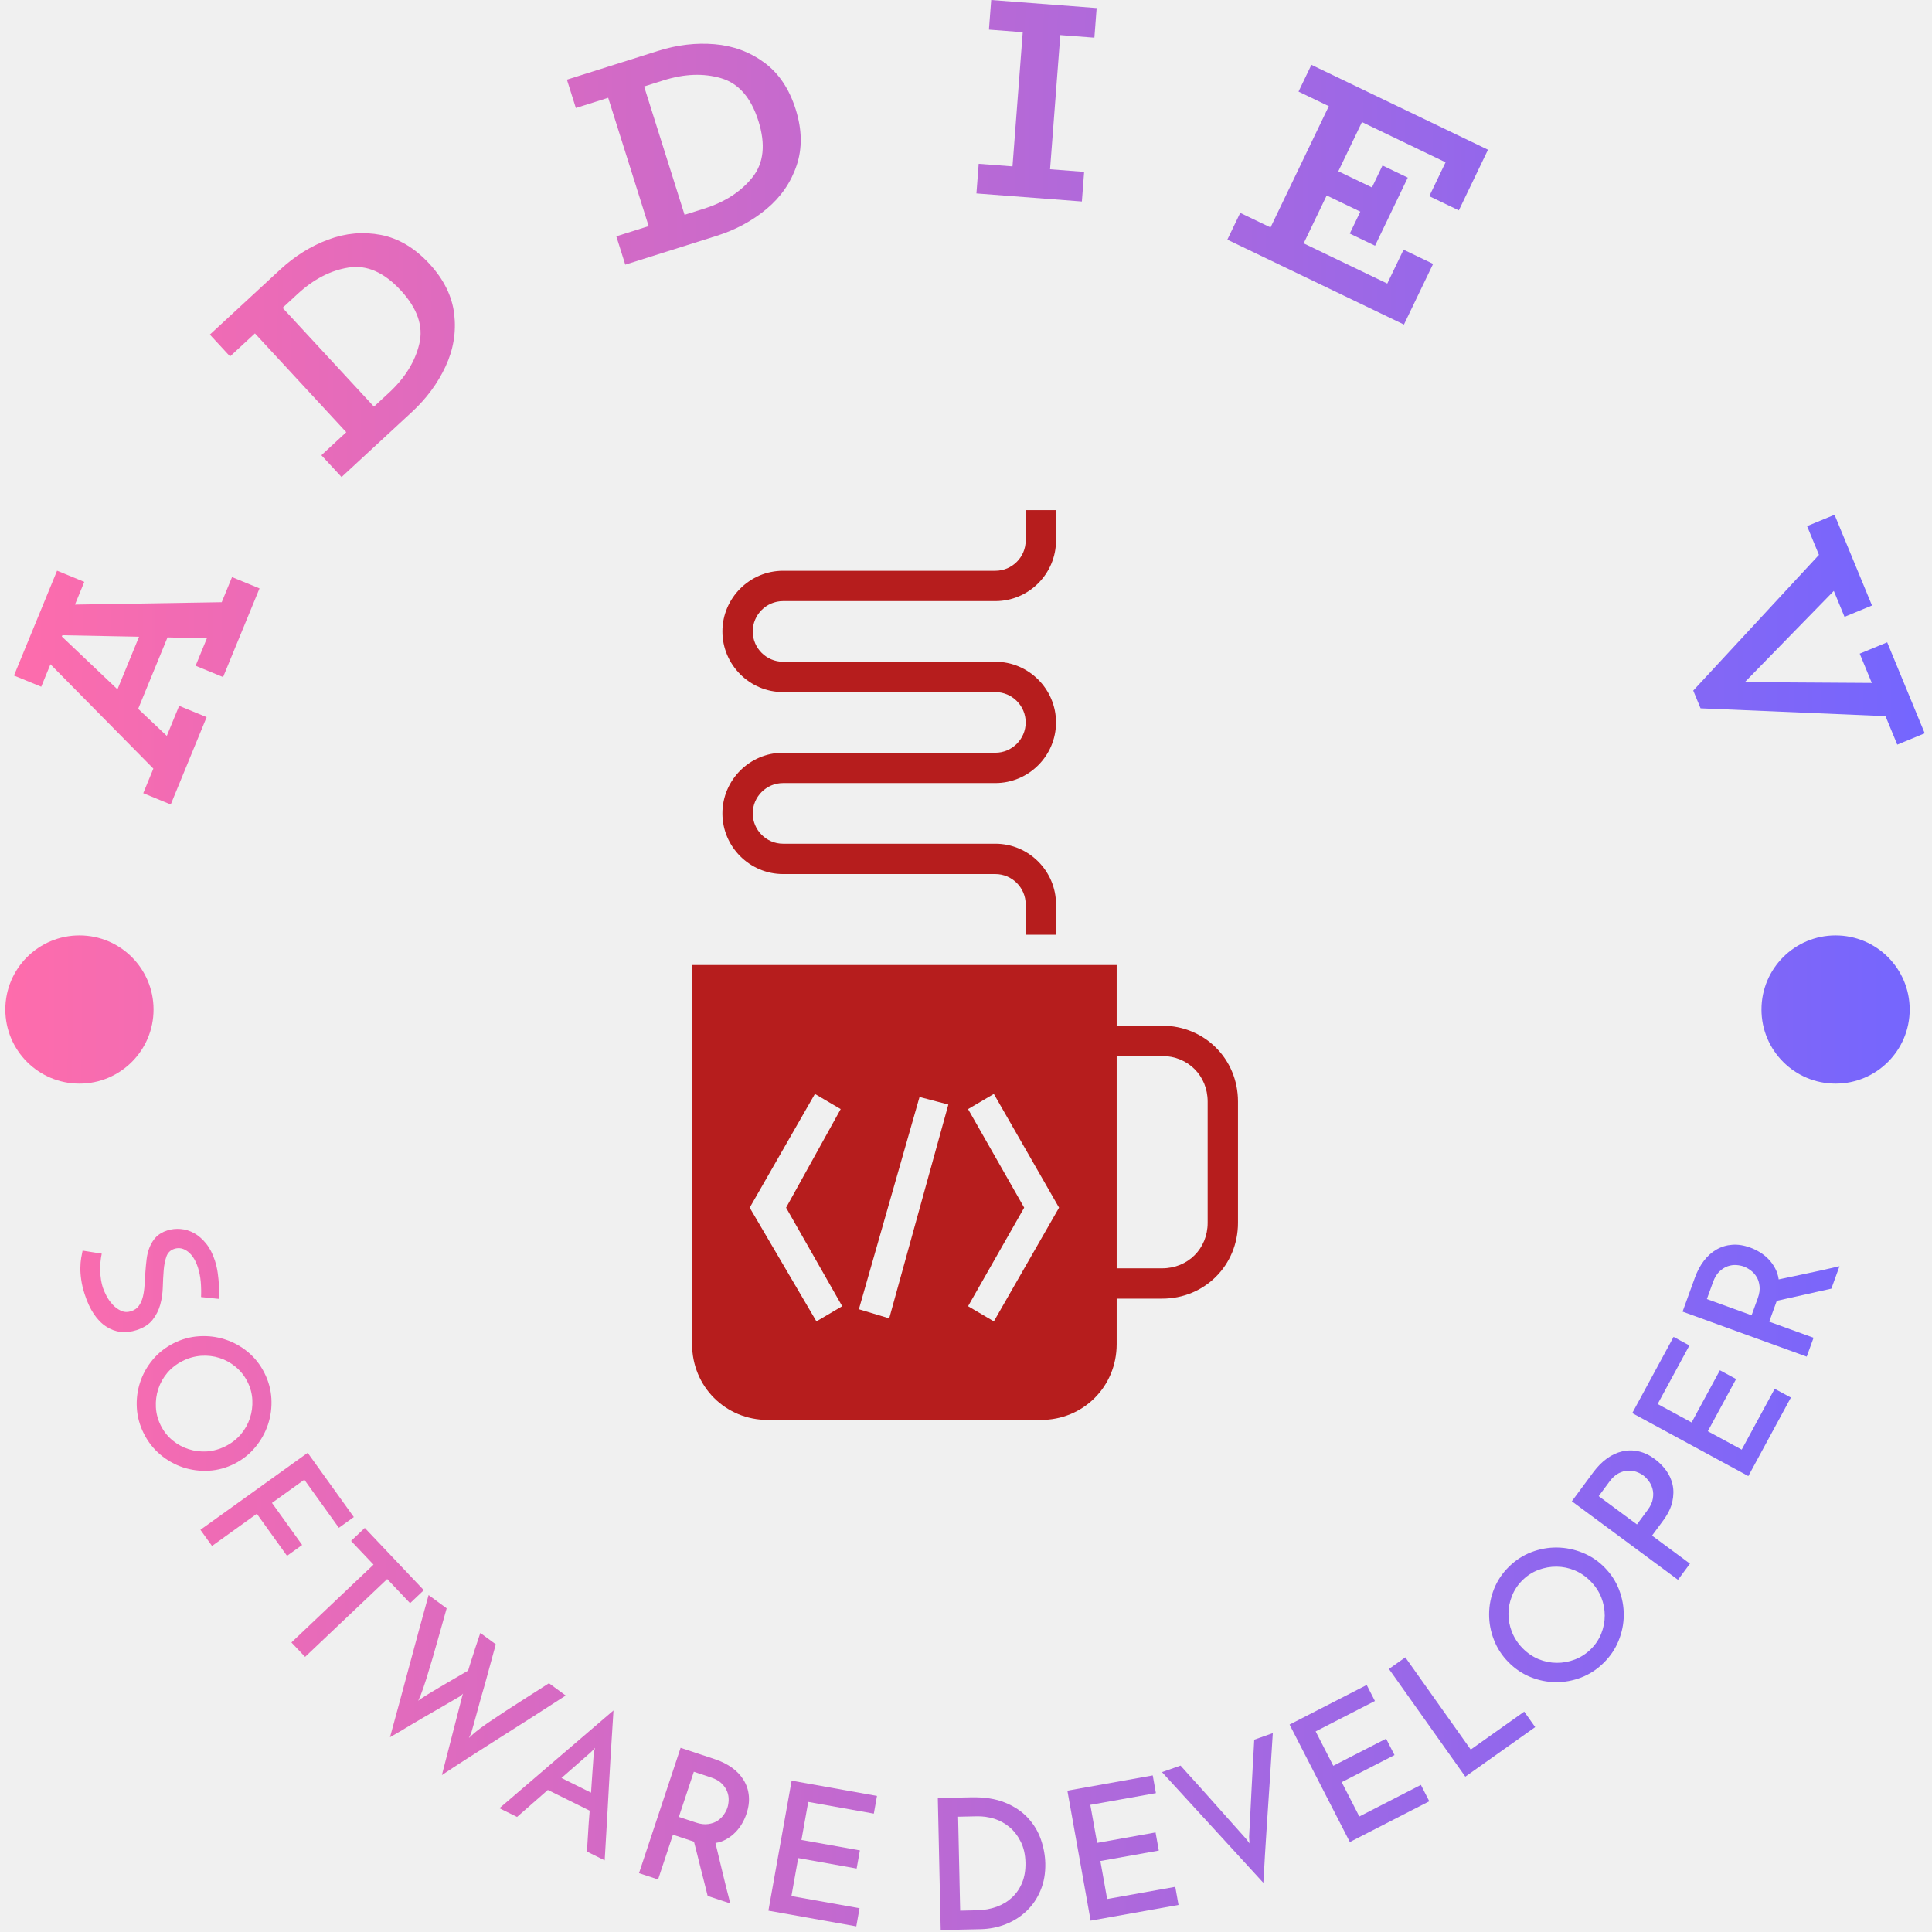
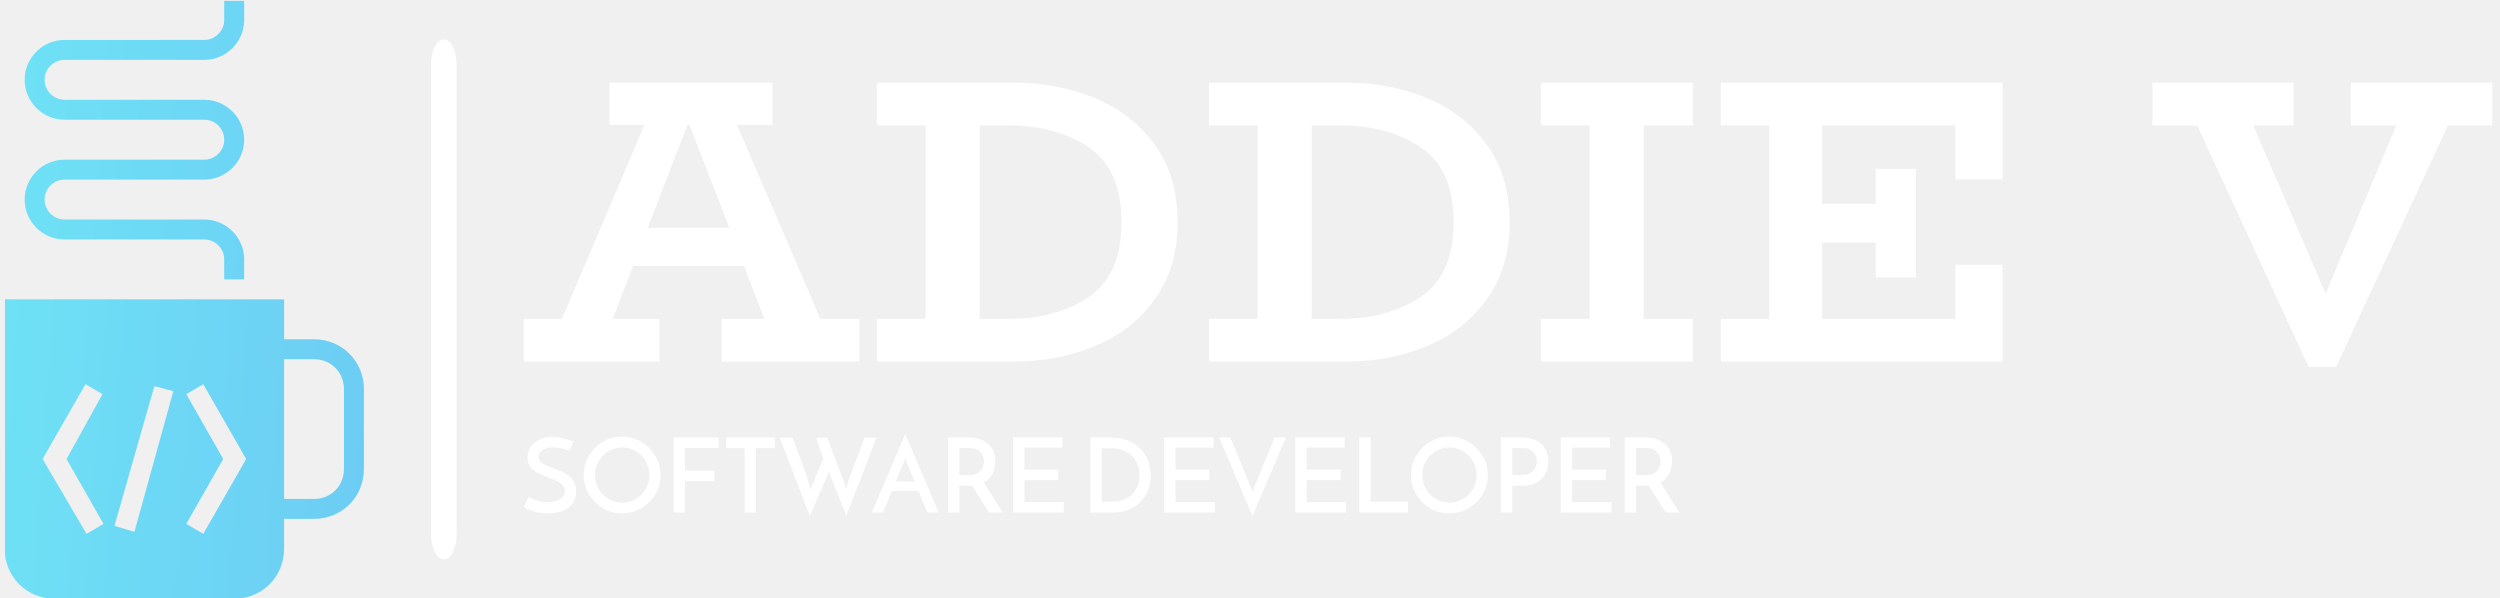
- <svg xmlns="http://www.w3.org/2000/svg" version="1.1" width="1000" height="1000" viewBox="0 0 1000 1000">
-   <g transform="matrix(1,0,0,1,-0.4999978,-0.4999978)">
-     <svg viewBox="0 0 280 280" data-background-color="#ffffff" preserveAspectRatio="xMidYMid meet" height="1000" width="1000">
-       <g id="tight-bounds" transform="matrix(1,0,0,1,0.1399994,0.1399994)">
-         <svg viewBox="0 0 279.72 279.72" height="279.72" width="279.72">
+ <svg xmlns="http://www.w3.org/2000/svg" version="1.1" width="1000" height="239" viewBox="0 0 1000 239">
+   <g transform="matrix(1,0,0,1,-0.6060606,0.2433926)">
+     <svg viewBox="0 0 396 95" data-background-color="#ffffff" preserveAspectRatio="xMidYMid meet" height="239" width="1000">
+       <g id="tight-bounds" transform="matrix(1,0,0,1,0.24,-0.09674603)">
+         <svg viewBox="0 0 395.52 95.193" height="95.193" width="395.52">
          <g>
-             <svg viewBox="0 0 279.72 279.72" height="279.72" width="279.72">
+             <svg viewBox="0 0 499.788 120.289" height="95.193" width="395.52">
              <g>
-                 <svg viewBox="0 0 279.72 279.72" height="279.72" width="279.72">
+                 <rect width="5.147" height="104.447" x="85.647" y="7.921" fill="#ffffff" opacity="1" stroke-width="0" stroke="transparent" fill-opacity="1" class="rect-r$-0" data-fill-palette-color="primary" rx="1%" id="r$-0" data-palette-color="#ffffff" />
+               </g>
+               <g transform="matrix(1,0,0,1,104.268,16.62455)">
+                 <svg viewBox="0 0 395.52 87.04" height="87.04" width="395.52">
                  <g id="textblocktransform">
-                     <svg viewBox="0 0 279.72 279.72" height="279.72" width="279.72" id="textblock">
+                     <svg viewBox="0 0 395.52 87.04" height="87.04" width="395.52" id="textblock">
                      <g>
-                         <svg viewBox="0 0 279.72 279.72" height="279.72" width="279.72">
-                           <g transform="matrix(1,0,0,1,100.3016,73.92936)">
-                             <svg viewBox="0 0 79.117 131.861" height="131.861" width="79.117">
-                               <g>
-                                 <svg version="1.1" x="0" y="0" viewBox="14 2 36 60" style="enable-background:new 0 0 64 64;" xml:space="preserve" height="131.861" width="79.117" class="icon-o-0" data-fill-palette-color="accent" id="o-0">
-                                   <path d="M45 36h-3v-4H14v25c0 2.8 2.2 5 5 5h18c2.8 0 5-2.2 5-5v-3h3c2.8 0 5-2.2 5-5v-8C50 38.2 47.8 36 45 36zM23.9 54.5l-1.7 1L17.8 48l4.3-7.5 1.7 1L20.2 48 23.9 54.5zM27 55.3L25 54.7l4-14 1.9 0.5L27 55.3zM33.9 55.5l-1.7-1 3.7-6.5-3.7-6.5 1.7-1 4.3 7.5L33.9 55.5zM48 49c0 1.7-1.3 3-3 3h-3V38h3c1.7 0 3 1.3 3 3V49z" fill="#b61d1d" data-fill-palette-color="accent" />
-                                   <g fill="#b61d1d" data-fill-palette-color="accent">
-                                     <path d="M38 30h-2v-2c0-1.1-0.9-2-2-2H20c-2.2 0-4-1.8-4-4s1.8-4 4-4h14c1.1 0 2-0.9 2-2s-0.9-2-2-2H20c-2.2 0-4-1.8-4-4s1.8-4 4-4h14c1.1 0 2-0.9 2-2V2h2v2c0 2.2-1.8 4-4 4H20c-1.1 0-2 0.9-2 2s0.9 2 2 2h14c2.2 0 4 1.8 4 4s-1.8 4-4 4H20c-1.1 0-2 0.9-2 2s0.9 2 2 2h14c2.2 0 4 1.8 4 4V30z" fill="#b61d1d" data-fill-palette-color="accent" />
-                                   </g>
-                                 </svg>
-                               </g>
+                         <svg viewBox="0 0 395.52 57.074" height="57.074" width="395.52">
+                           <g transform="matrix(1,0,0,1,0,0)">
+                             <svg width="395.52" viewBox="0.4 -34.3 242.19 34.95" height="57.074" data-palette-color="#ffffff">
+                               <path d="M36.9-5.25L41.7-5.25 41.7 0 24.75 0 24.75-5.25 30-5.25 27.5-11.75 13.85-11.75 11.35-5.25 17.1-5.25 17.1 0 0.4 0 0.4-5.25 5.1-5.25 15.25-29.1 10.95-29.1 10.95-34.3 31-34.3 31-29.1 26.65-29.1 36.9-5.25ZM15.65-16.45L25.7-16.45 20.8-29.1 20.55-29.1 15.65-16.45ZM60.8-34.3Q66.05-34.3 70.62-32.43 75.2-30.55 78.02-26.7 80.85-22.85 80.85-17.15L80.85-17.15Q80.85-11.5 78.02-7.63 75.2-3.75 70.62-1.88 66.05 0 60.8 0L60.8 0 43.85 0 43.85-5.25 49.85-5.25 49.85-29.05 43.85-29.05 43.85-34.3 60.8-34.3ZM60.1-5.25Q65.9-5.25 69.92-7.95 73.95-10.65 73.95-17.15L73.95-17.15Q73.95-23.65 69.92-26.35 65.9-29.05 60.1-29.05L60.1-29.05 56.5-29.05 56.5-5.25 60.1-5.25ZM101.65-34.3Q106.9-34.3 111.47-32.43 116.05-30.55 118.87-26.7 121.7-22.85 121.7-17.15L121.7-17.15Q121.7-11.5 118.87-7.63 116.05-3.75 111.47-1.88 106.9 0 101.65 0L101.65 0 84.7 0 84.7-5.25 90.7-5.25 90.7-29.05 84.7-29.05 84.7-34.3 101.65-34.3ZM100.95-5.25Q106.75-5.25 110.77-7.95 114.8-10.65 114.8-17.15L114.8-17.15Q114.8-23.65 110.77-26.35 106.75-29.05 100.95-29.05L100.95-29.05 97.35-29.05 97.35-5.25 100.95-5.25ZM144.24-29.05L138.19-29.05 138.19-5.25 144.24-5.25 144.24 0 125.54 0 125.54-5.25 131.54-5.25 131.54-29.05 125.54-29.05 125.54-34.3 144.24-34.3 144.24-29.05ZM182.34-22.4L176.54-22.4 176.54-29.05 160.14-29.05 160.14-19.4 166.74-19.4 166.74-23.7 171.69-23.7 171.69-10.35 166.74-10.35 166.74-14.65 160.14-14.65 160.14-5.25 176.54-5.25 176.54-11.9 182.34-11.9 182.34 0 147.69 0 147.69-5.25 153.64-5.25 153.64-29.05 147.69-29.05 147.69-34.3 182.34-34.3 182.34-22.4ZM242.59-34.3L242.59-29.05 237.14-29.05 223.39 0.65 219.99 0.65 206.29-29.05 200.79-29.05 200.79-34.3 218.14-34.3 218.14-29.05 213.19-29.05 222.09-8.35 230.79-29.05 225.19-29.05 225.19-34.3 242.59-34.3Z" opacity="1" transform="matrix(1,0,0,1,0,0)" fill="#ffffff" class="wordmark-text-0" data-fill-palette-color="primary" id="text-0" />
                            </svg>
                          </g>
-                           <g />
+                         </svg>
+                       </g>
+                       <g transform="matrix(1,0,0,1,0,70.54832)">
+                         <svg viewBox="0 0 232.21 16.491" height="16.491" width="232.21">
+                           <g transform="matrix(1,0,0,1,0,0)">
+                             <svg width="232.21" viewBox="1.2 -37.95 557.56 39.6" height="16.491" data-palette-color="#ffffff">
+                               <path d="M25.2-34.25L25.2-34.25 23.25-29.8Q21.2-30.55 19.18-31 17.15-31.45 15.3-31.45L15.3-31.45Q12.15-31.45 10.28-30.15 8.4-28.85 8.4-26.85L8.4-26.85Q8.4-25.15 9.75-24.13 11.1-23.1 13.1-22.28 15.1-21.45 17.45-20.63 19.8-19.8 21.8-18.5 23.8-17.2 25.15-15.23 26.5-13.25 26.5-10.15L26.5-10.15Q26.5-7.75 25.63-5.83 24.75-3.9 23.03-2.5 21.3-1.1 18.73-0.35 16.15 0.4 12.7 0.4L12.7 0.4Q10.5 0.4 8.72 0.1 6.95-0.2 5.53-0.68 4.1-1.15 3.03-1.7 1.95-2.25 1.2-2.7L1.2-2.7 3.6-7.45Q5.6-6.3 8.05-5.6 10.5-4.9 12.5-4.9L12.5-4.9Q13.5-4.9 14.98-5.15 16.45-5.4 17.8-6.03 19.15-6.65 20.13-7.7 21.1-8.75 21.1-10.35L21.1-10.35Q21.1-11.8 20.33-12.83 19.55-13.85 18.28-14.63 17-15.4 15.38-16.03 13.75-16.65 12.05-17.32 10.35-18 8.72-18.75 7.1-19.5 5.83-20.58 4.55-21.65 3.78-23.08 3-24.5 3-26.5L3-26.5Q3-28.35 3.75-30.15 4.5-31.95 6-33.35 7.5-34.75 9.73-35.6 11.95-36.45 14.9-36.45L14.9-36.45Q16.7-36.45 18.43-36.15 20.15-35.85 21.55-35.48 22.95-35.1 23.93-34.75 24.9-34.4 25.2-34.25ZM30.15-18.1L30.15-18.1Q30.15-21.85 31.6-25.23 33.05-28.6 35.57-31.15 38.1-33.7 41.45-35.18 44.8-36.65 48.65-36.65L48.65-36.65Q52.45-36.65 55.82-35.18 59.2-33.7 61.72-31.15 64.25-28.6 65.72-25.23 67.2-21.85 67.2-18.1L67.2-18.1Q67.2-14.25 65.72-10.9 64.25-7.55 61.72-5.03 59.2-2.5 55.82-1.05 52.45 0.4 48.65 0.4L48.65 0.4Q44.8 0.4 41.45-1.05 38.1-2.5 35.57-5.03 33.05-7.55 31.6-10.9 30.15-14.25 30.15-18.1ZM35.6-18.05L35.6-18.05Q35.6-15.3 36.62-12.88 37.65-10.45 39.45-8.65 41.25-6.85 43.65-5.8 46.05-4.75 48.75-4.75L48.75-4.75Q51.45-4.75 53.82-5.8 56.2-6.85 57.97-8.65 59.75-10.45 60.77-12.88 61.8-15.3 61.8-18.1L61.8-18.1Q61.8-20.85 60.77-23.28 59.75-25.7 57.95-27.5 56.15-29.3 53.77-30.35 51.4-31.4 48.7-31.4L48.7-31.4Q46-31.4 43.6-30.35 41.2-29.3 39.42-27.5 37.65-25.7 36.62-23.25 35.6-20.8 35.6-18.05ZM79 0L73.55 0 73.55-36.25 95.25-36.25 95.25-31.2 79-31.2 79-20.25 93.19-20.25 93.19-15.15 79-15.15 79 0ZM98.84-36.25L122.39-36.25 122.39-31.05 113.24-31.05 113.24 0 107.79 0 107.79-31.05 98.84-31.05 98.84-36.25ZM165.69-36.1L171.39-36.1Q169.59-31.35 167.56-26.13 165.54-20.9 163.56-15.85 161.59-10.8 159.84-6.25 158.09-1.7 156.89 1.6L156.89 1.6 148.79-18.65Q148.64-19.05 148.54-19.25 148.44-19.45 148.34-19.85L148.34-19.85Q148.34-19.65 148.29-19.48 148.24-19.3 148.19-19.1L148.19-19.1Q148.14-18.9 148.09-18.7L148.09-18.7Q146.39-14.8 144.74-11.05L144.74-11.05Q144.04-9.45 143.29-7.75 142.54-6.05 141.84-4.38 141.14-2.7 140.47-1.15 139.79 0.4 139.24 1.65L139.24 1.65Q135.64-7.8 131.99-17.2 128.34-26.6 124.74-36.1L124.74-36.1 130.89-36.1Q132.09-32.8 133.37-29.45 134.64-26.1 135.76-23 136.89-19.9 137.79-17.25 138.69-14.6 139.19-12.75L139.19-12.75 139.59-11Q139.64-11.25 139.84-11.83 140.04-12.4 140.14-12.65L140.14-12.65Q140.19-12.85 140.49-13.55 140.79-14.25 141.19-15.23 141.59-16.2 142.09-17.35 142.59-18.5 143.09-19.7L143.09-19.7Q144.29-22.45 145.74-25.8L145.74-25.8Q144.89-28.15 144.24-30.2L144.24-30.2Q143.64-31.95 143.12-33.65 142.59-35.35 142.34-36.1L142.34-36.1 147.59-36.1Q149.74-30.45 151.59-25.65L151.59-25.65Q152.34-23.6 153.12-21.55 153.89-19.5 154.56-17.75 155.24-16 155.74-14.68 156.24-13.35 156.44-12.75L156.44-12.75Q156.59-12.3 156.66-11.88 156.74-11.45 156.84-11L156.84-11Q156.94-11.45 157.01-11.9 157.09-12.35 157.19-12.75L157.19-12.75Q157.64-14.7 158.59-17.4 159.54-20.1 160.72-23.2 161.89-26.3 163.19-29.63 164.49-32.95 165.69-36.1L165.69-36.1ZM201.39 0L195.99 0Q195.74-0.55 195.29-1.6 194.84-2.65 194.26-4.03 193.69-5.4 193.01-7.03 192.34-8.65 191.64-10.4L191.64-10.4 178.84-10.4 174.54 0 169.14 0 185.29-37.95Q185.59-37.25 186.36-35.4 187.14-33.55 188.21-30.98 189.29-28.4 190.61-25.28 191.94-22.15 193.31-18.95 194.69-15.75 196.01-12.65 197.34-9.55 198.44-6.95 199.54-4.35 200.31-2.53 201.09-0.7 201.39 0L201.39 0ZM184.74-24.7L180.74-15 189.79-15Q189.09-16.65 188.46-18.18 187.84-19.7 187.31-20.98 186.79-22.25 186.39-23.2 185.99-24.15 185.79-24.7L185.79-24.7Q185.74-24.8 185.56-25.4 185.39-26 185.29-26.5L185.29-26.5Q185.19-26 184.99-25.4 184.79-24.8 184.74-24.7L184.74-24.7ZM211.39 0L205.89 0 205.89-36.25 215.79-36.25Q218.64-36.25 221.01-35.5 223.39-34.75 225.11-33.27 226.84-31.8 227.79-29.68 228.74-27.55 228.74-24.8L228.74-24.8Q228.74-23.3 228.44-21.83 228.14-20.35 227.46-18.98 226.79-17.6 225.74-16.43 224.69-15.25 223.19-14.45L223.19-14.45Q225.19-11.3 227.54-7.48 229.89-3.65 232.29 0L232.29 0 225.74 0Q224.74-1.55 223.66-3.25 222.59-4.95 221.51-6.63 220.44-8.3 219.41-9.93 218.39-11.55 217.49-12.95L217.49-12.95 216.49-12.95 211.39-12.95 211.39 0ZM211.39-31.15L211.39-18.1 216.34-18.1Q218.34-18.1 219.69-18.78 221.04-19.45 221.81-20.45 222.59-21.45 222.91-22.6 223.24-23.75 223.24-24.7L223.24-24.7Q223.24-25.65 222.91-26.78 222.59-27.9 221.79-28.88 220.99-29.85 219.66-30.5 218.34-31.15 216.39-31.15L216.39-31.15 211.39-31.15ZM261.78 0L237.28 0 237.28-36.25 261.08-36.25 261.08-31.3 242.78-31.3 242.78-20.7 259.08-20.7 259.08-15.65 242.78-15.65 242.78-5.05 261.78-5.05 261.78 0ZM274.63 0L274.63-36.25 283.73-36.25Q289.23-36.25 293.03-34.6 296.83-32.95 299.2-30.28 301.58-27.6 302.65-24.28 303.73-20.95 303.73-17.65L303.73-17.65Q303.73-13.6 302.28-10.33 300.83-7.05 298.33-4.75 295.83-2.45 292.53-1.23 289.23 0 285.53 0L285.53 0 274.63 0ZM280.08-5.2L284.73-5.2Q287.63-5.2 290.1-6.05 292.58-6.9 294.4-8.53 296.23-10.15 297.25-12.53 298.28-14.9 298.28-18L298.28-18Q298.28-21.3 297.13-23.75 295.98-26.2 294.13-27.83 292.28-29.45 289.95-30.23 287.63-31 285.23-31L285.23-31 280.08-31 280.08-5.2ZM334.68 0L310.18 0 310.18-36.25 333.98-36.25 333.98-31.3 315.68-31.3 315.68-20.7 331.98-20.7 331.98-15.65 315.68-15.65 315.68-5.05 334.68-5.05 334.68 0ZM336.67-36.25L342.07-36.25Q342.42-35.4 343.22-33.48 344.02-31.55 345.05-29.1 346.07-26.65 347.2-23.9 348.32-21.15 349.32-18.7 350.32-16.25 351.12-14.33 351.92-12.4 352.27-11.55L352.27-11.55Q352.32-11.45 352.52-10.85 352.72-10.25 352.82-9.8L352.82-9.8 353.32-11.55Q353.67-12.4 354.47-14.33 355.27-16.25 356.27-18.7 357.27-21.15 358.4-23.9 359.52-26.65 360.55-29.1 361.57-31.55 362.37-33.48 363.17-35.4 363.52-36.25L363.52-36.25 368.92-36.25Q368.62-35.55 367.85-33.73 367.07-31.9 365.97-29.3 364.87-26.7 363.55-23.6 362.22-20.5 360.85-17.3 359.47-14.1 358.15-11 356.82-7.9 355.75-5.3 354.67-2.7 353.9-0.88 353.12 0.95 352.82 1.65L352.82 1.65 336.67-36.25ZM397.97 0L373.47 0 373.47-36.25 397.27-36.25 397.27-31.3 378.97-31.3 378.97-20.7 395.27-20.7 395.27-15.65 378.97-15.65 378.97-5.05 397.97-5.05 397.97 0ZM427.82 0L404.32 0 404.32-36.25 409.82-36.25 409.82-5.2 427.82-5.2 427.82 0ZM429.27-18.1L429.27-18.1Q429.27-21.85 430.72-25.23 432.17-28.6 434.69-31.15 437.22-33.7 440.57-35.18 443.92-36.65 447.77-36.65L447.77-36.65Q451.57-36.65 454.94-35.18 458.32-33.7 460.84-31.15 463.37-28.6 464.84-25.23 466.32-21.85 466.32-18.1L466.32-18.1Q466.32-14.25 464.84-10.9 463.37-7.55 460.84-5.03 458.32-2.5 454.94-1.05 451.57 0.4 447.77 0.4L447.77 0.4Q443.92 0.4 440.57-1.05 437.22-2.5 434.69-5.03 432.17-7.55 430.72-10.9 429.27-14.25 429.27-18.1ZM434.72-18.05L434.72-18.05Q434.72-15.3 435.74-12.88 436.77-10.45 438.57-8.65 440.37-6.85 442.77-5.8 445.17-4.75 447.87-4.75L447.87-4.75Q450.57-4.75 452.94-5.8 455.32-6.85 457.09-8.65 458.87-10.45 459.89-12.88 460.92-15.3 460.92-18.1L460.92-18.1Q460.92-20.85 459.89-23.28 458.87-25.7 457.07-27.5 455.27-29.3 452.89-30.35 450.52-31.4 447.82-31.4L447.82-31.4Q445.12-31.4 442.72-30.35 440.32-29.3 438.54-27.5 436.77-25.7 435.74-23.25 434.72-20.8 434.72-18.05ZM478.16-31.15L478.16-18.1 483.11-18.1Q485.11-18.1 486.46-18.8 487.81-19.5 488.59-20.5 489.36-21.5 489.69-22.65 490.01-23.8 490.01-24.7L490.01-24.7Q490.01-25.65 489.69-26.78 489.36-27.9 488.56-28.88 487.76-29.85 486.44-30.5 485.11-31.15 483.16-31.15L483.16-31.15 478.16-31.15ZM478.16 0L472.66 0 472.66-36.25 482.56-36.25Q485.41-36.25 487.79-35.5 490.16-34.75 491.89-33.27 493.61-31.8 494.56-29.68 495.51-27.55 495.51-24.8L495.51-24.8Q495.51-22.65 494.86-20.53 494.21-18.4 492.76-16.73 491.31-15.05 488.96-14 486.61-12.95 483.26-12.95L483.26-12.95 478.16-12.95 478.16 0ZM526.01 0L501.51 0 501.51-36.25 525.31-36.25 525.31-31.3 507.01-31.3 507.01-20.7 523.31-20.7 523.31-15.65 507.01-15.65 507.01-5.05 526.01-5.05 526.01 0ZM537.86 0L532.36 0 532.36-36.25 542.26-36.25Q545.11-36.25 547.48-35.5 549.86-34.75 551.58-33.27 553.31-31.8 554.26-29.68 555.21-27.55 555.21-24.8L555.21-24.8Q555.21-23.3 554.91-21.83 554.61-20.35 553.93-18.98 553.26-17.6 552.21-16.43 551.16-15.25 549.66-14.45L549.66-14.45Q551.66-11.3 554.01-7.48 556.36-3.65 558.76 0L558.76 0 552.21 0Q551.21-1.55 550.13-3.25 549.06-4.95 547.98-6.63 546.91-8.3 545.88-9.93 544.86-11.55 543.96-12.95L543.96-12.95 542.96-12.95 537.86-12.95 537.86 0ZM537.86-31.15L537.86-18.1 542.81-18.1Q544.81-18.1 546.16-18.78 547.51-19.45 548.28-20.45 549.06-21.45 549.38-22.6 549.71-23.75 549.71-24.7L549.71-24.7Q549.71-25.65 549.38-26.78 549.06-27.9 548.26-28.88 547.46-29.85 546.13-30.5 544.81-31.15 542.86-31.15L542.86-31.15 537.86-31.15Z" opacity="1" transform="matrix(1,0,0,1,0,0)" fill="#ffffff" class="slogan-text-1" data-fill-palette-color="secondary" id="text-1" />
+                             </svg>
+                           </g>
                        </svg>
                      </g>
                    </svg>
                  </g>
                </svg>
              </g>
-               <g />
+               <g>
+                 <svg viewBox="0 0 72.173 120.289" height="120.289" width="72.173">
+                   <g>
+                     <svg version="1.1" x="0" y="0" viewBox="14 2 36 60" style="enable-background:new 0 0 64 64;" xml:space="preserve" height="120.289" width="72.173" class="icon-icon-0" data-fill-palette-color="accent" id="icon-0" />
+                   </g>
+                 </svg>
+               </g>
            </svg>
          </g>
          <defs />
-           <mask id="f314b733-3290-41d3-a549-6a9b06369836">
-             <g id="SvgjsG1064">
-               <svg viewBox="0 0 279.72 279.72" height="279.72" width="279.72">
+           <mask id="26319009-e4ab-4b79-b7e1-a7caeaf2706f">
+             <g id="SvgjsG1006">
+               <svg viewBox="0 0 395.52 95.193" height="95.193" width="395.52">
                <g>
-                   <svg viewBox="0 0 279.72 279.72" height="279.72" width="279.72">
-                     <g>
-                       <svg viewBox="0 0 279.72 279.72" height="279.72" width="279.72">
-                         <g id="SvgjsG1063">
-                           <svg viewBox="0 0 279.72 279.72" height="279.72" width="279.72" id="SvgjsSvg1062">
+                   <svg viewBox="0 0 499.788 120.289" height="95.193" width="395.52">
+                     <g />
+                     <g transform="matrix(1,0,0,1,104.268,16.62455)">
+                       <svg viewBox="0 0 395.52 87.04" height="87.04" width="395.52">
+                         <g id="SvgjsG1004">
+                           <svg viewBox="0 0 395.52 87.04" height="87.04" width="395.52" id="SvgjsSvg1003">
                            <g>
-                               <svg viewBox="0 0 279.72 279.72" height="279.72" width="279.72">
-                                 <g transform="matrix(1,0,0,1,100.3016,73.92936)">
-                                   <svg viewBox="0 0 79.117 131.861" height="131.861" width="79.117">
-                                     <g>
-                                       <svg version="1.1" x="0" y="0" viewBox="14 2 36 60" style="enable-background:new 0 0 64 64;" xml:space="preserve" height="131.861" width="79.117" class="icon-o-0" data-fill-palette-color="accent" id="SvgjsSvg1061" />
-                                     </g>
-                                   </svg>
+                               <svg viewBox="0 0 395.52 57.074" height="57.074" width="395.52">
+                                 <g transform="matrix(1,0,0,1,0,0)">
+                                   <svg width="395.52" viewBox="0.4 -34.3 242.19 34.95" height="57.074" data-palette-color="#ffffff" />
                                </g>
-                                 <g>
-                                   <path d="M32.133 87.276l1.494-3.638 3.984 1.637-5.279 12.849-3.983-1.637 1.632-3.974-5.704-0.136-4.253 10.352 4.149 3.923 1.79-4.358 3.984 1.637-5.202 12.662-3.984-1.637 1.464-3.563-14.914-15.122-1.337 3.254-3.947-1.621 6.243-15.196 3.947 1.621-1.353 3.292zM17.023 99.9l3.131-7.621-11.115-0.216-0.076 0.187z" fill="white" />
-                                   <path d="M40.615 39.064c2.108-1.949 4.428-3.396 6.96-4.342 2.531-0.945 5.078-1.17 7.638-0.673 2.561 0.496 4.9 1.89 7.019 4.181v0c2.095 2.267 3.295 4.701 3.598 7.303 0.303 2.602-0.115 5.127-1.256 7.577-1.141 2.45-2.765 4.649-4.873 6.598v0l-10.2 9.43-2.923-3.163 3.607-3.335-13.238-14.32-3.608 3.336-2.924-3.163zM56.354 56.937c2.331-2.155 3.802-4.52 4.414-7.096 0.616-2.57-0.282-5.16-2.693-7.767v0c-2.416-2.613-4.929-3.713-7.54-3.301-2.615 0.408-5.088 1.689-7.419 3.844v0l-2.161 1.997 13.239 14.32z" fill="white" />
-                                   <path d="M95.409 7.365c2.738-0.863 5.454-1.183 8.147-0.958 2.693 0.225 5.091 1.108 7.195 2.65 2.104 1.541 3.626 3.8 4.565 6.776v0c0.928 2.944 0.975 5.657 0.139 8.14-0.836 2.482-2.292 4.588-4.368 6.317-2.077 1.729-4.484 3.025-7.222 3.889v0l-13.248 4.177-1.295-4.107 4.686-1.478-5.865-18.599-4.686 1.478-1.296-4.107zM102.02 30.245c3.027-0.955 5.367-2.466 7.018-4.535 1.654-2.062 1.946-4.787 0.878-8.174v0c-1.07-3.394-2.874-5.461-5.411-6.202-2.539-0.747-5.323-0.643-8.35 0.312v0l-2.806 0.885 5.865 18.598z" fill="white" />
-                                   <path d="M158.606 5.462l-4.939-0.378-1.485 19.445 4.939 0.377-0.328 4.295-15.282-1.168 0.328-4.294 4.899 0.374 1.485-19.445-4.899-0.374 0.328-4.294 15.282 1.167z" fill="white" />
-                                   <path d="M211.425 30.49l-4.282-2.059 2.361-4.911-12.119-5.826-3.425 7.126 4.875 2.343 1.528-3.18 3.663 1.761-4.744 9.868-3.663-1.761 1.529-3.18-4.875-2.343-3.337 6.942 12.118 5.826 2.361-4.911 4.282 2.059-4.227 8.793-25.594-12.305 1.866-3.881 4.392 2.111 8.45-17.576-4.392-2.111 1.866-3.882 25.594 12.305z" fill="white" />
-                                   <path d="M278.948 106.275l-3.981 1.643-1.705-4.131-26.803-1.133-1.061-2.57 18.219-19.669-1.721-4.168 3.982-1.643 5.426 13.149-3.981 1.643-1.551-3.757-12.896 13.219 18.4 0.117-1.751-4.243 3.981-1.643z" fill="white" />
-                                   <path d="M31.697 188.245v0l-2.558-0.266c0.031-0.767 0.015-1.515-0.048-2.245-0.068-0.721-0.201-1.393-0.4-2.016v0c-0.336-1.053-0.82-1.825-1.452-2.317-0.638-0.49-1.293-0.627-1.967-0.411v0c-0.571 0.183-0.955 0.553-1.152 1.111-0.201 0.567-0.333 1.228-0.396 1.983-0.061 0.762-0.104 1.579-0.13 2.451-0.024 0.878-0.146 1.724-0.367 2.537-0.223 0.807-0.594 1.541-1.112 2.202-0.516 0.667-1.294 1.167-2.333 1.499v0c-0.803 0.256-1.575 0.341-2.318 0.252-0.734-0.084-1.429-0.343-2.085-0.777-0.66-0.426-1.252-1.029-1.777-1.809-0.527-0.787-0.976-1.758-1.345-2.914v0c-0.236-0.738-0.397-1.419-0.483-2.043-0.094-0.628-0.137-1.205-0.128-1.731 0.007-0.533 0.046-1.009 0.117-1.428 0.071-0.419 0.141-0.777 0.208-1.074v0l2.773 0.44c-0.172 0.791-0.245 1.635-0.22 2.533 0.031 0.896 0.155 1.68 0.37 2.354v0c0.107 0.334 0.281 0.735 0.522 1.203 0.241 0.468 0.541 0.896 0.899 1.284 0.349 0.384 0.752 0.683 1.21 0.897 0.458 0.215 0.956 0.236 1.495 0.064v0c0.482-0.154 0.854-0.418 1.116-0.792 0.258-0.366 0.45-0.805 0.576-1.32 0.121-0.506 0.201-1.065 0.239-1.679 0.038-0.613 0.077-1.242 0.119-1.884 0.044-0.637 0.104-1.268 0.181-1.894 0.076-0.626 0.228-1.212 0.456-1.759 0.224-0.539 0.532-1.015 0.923-1.431 0.399-0.411 0.933-0.723 1.601-0.936v0c0.623-0.199 1.276-0.27 1.959-0.212 0.683 0.058 1.34 0.262 1.968 0.613 0.631 0.357 1.206 0.863 1.727 1.518 0.527 0.652 0.948 1.473 1.264 2.462v0c0.193 0.603 0.33 1.211 0.412 1.821 0.082 0.611 0.137 1.17 0.165 1.677 0.023 0.516 0.029 0.953 0.015 1.311-0.011 0.364-0.026 0.606-0.044 0.726z" fill="white" />
-                                   <path d="M25.169 194.669v0c1.179-0.596 2.413-0.933 3.703-1.011 1.296-0.081 2.544 0.073 3.745 0.464 1.198 0.384 2.295 0.985 3.291 1.803 0.995 0.819 1.798 1.832 2.409 3.041v0c0.605 1.197 0.943 2.442 1.015 3.735 0.072 1.293-0.092 2.538-0.49 3.737-0.399 1.198-1.013 2.298-1.844 3.299-0.825 0.998-1.826 1.795-3.005 2.391v0c-1.209 0.611-2.457 0.951-3.744 1.02-1.287 0.069-2.528-0.093-3.723-0.486-1.189-0.396-2.28-1.007-3.272-1.835-0.992-0.828-1.791-1.84-2.396-3.037v0c-0.611-1.209-0.954-2.455-1.029-3.739-0.075-1.284 0.083-2.519 0.472-3.705 0.393-1.195 1-2.288 1.822-3.277 0.822-0.989 1.837-1.789 3.046-2.4zM26.45 197.25v0c-0.866 0.438-1.601 1.009-2.203 1.714-0.594 0.708-1.03 1.487-1.31 2.338-0.28 0.851-0.395 1.736-0.346 2.656 0.052 0.925 0.293 1.812 0.721 2.66v0c0.429 0.848 0.997 1.562 1.705 2.14 0.708 0.579 1.484 1.002 2.33 1.269 0.848 0.274 1.733 0.381 2.655 0.324 0.925-0.067 1.827-0.323 2.705-0.767v0c0.866-0.438 1.601-1.009 2.203-1.714 0.594-0.708 1.03-1.487 1.31-2.339 0.28-0.851 0.396-1.733 0.351-2.646-0.046-0.913-0.284-1.794-0.713-2.642v0c-0.429-0.848-0.998-1.565-1.709-2.149-0.714-0.591-1.493-1.02-2.338-1.288-0.848-0.274-1.739-0.378-2.674-0.314-0.931 0.07-1.827 0.323-2.687 0.758z" fill="white" />
-                                   <path d="M30.727 224.051l-1.68-2.341 15.546-11.16 6.686 9.313-2.168 1.556-5.006-6.972-4.689 3.366 4.375 6.094-2.193 1.574-4.375-6.094z" fill="white" />
-                                   <path d="M52.867 221.437l8.556 9.024-1.989 1.885-3.317-3.5-11.9 11.283-1.982-2.091 11.899-11.283-3.255-3.433z" fill="white" />
-                                   <path d="M79.56 243.949l2.43 1.781c-1.499 0.974-3.08 1.992-4.744 3.054-1.66 1.057-3.295 2.097-4.907 3.122-1.612 1.025-3.142 2.001-4.59 2.928-1.439 0.926-2.674 1.734-3.706 2.424v0l2.872-11.156c0.04-0.146 0.067-0.256 0.08-0.33 0.017-0.08 0.053-0.187 0.109-0.321v0c-0.044 0.06-0.092 0.108-0.144 0.145-0.047 0.041-0.098 0.083-0.154 0.125v0c-0.06 0.048-0.116 0.095-0.166 0.142v0c-1.296 0.755-2.569 1.493-3.817 2.216v0c-0.532 0.304-1.081 0.62-1.648 0.949-0.567 0.329-1.126 0.658-1.677 0.989-0.542 0.33-1.07 0.645-1.583 0.946-0.518 0.297-0.983 0.566-1.394 0.808v0c0.942-3.429 1.871-6.859 2.788-10.289 0.917-3.43 1.853-6.868 2.807-10.314v0l2.618 1.918c-0.343 1.186-0.68 2.388-1.013 3.607-0.338 1.214-0.67 2.379-0.995 3.495-0.325 1.116-0.634 2.142-0.928 3.08-0.298 0.943-0.568 1.727-0.808 2.352v0l-0.379 0.876c0.067-0.068 0.19-0.162 0.369-0.281 0.174-0.123 0.303-0.208 0.387-0.255v0c0.051-0.046 0.193-0.138 0.428-0.276 0.23-0.132 0.502-0.297 0.813-0.494 0.317-0.194 0.666-0.402 1.047-0.624 0.386-0.219 0.775-0.447 1.167-0.687v0c0.907-0.53 1.915-1.12 3.026-1.769v0c0.251-0.844 0.497-1.625 0.738-2.341v0c0.193-0.628 0.391-1.234 0.594-1.821 0.208-0.591 0.351-1.021 0.431-1.289v0l2.242 1.644c-0.566 2.05-1.084 3.948-1.552 5.693v0c-0.214 0.737-0.428 1.479-0.64 2.225-0.203 0.745-0.391 1.435-0.564 2.069-0.172 0.634-0.327 1.193-0.464 1.678-0.134 0.479-0.232 0.824-0.296 1.036v0c-0.052 0.162-0.111 0.311-0.177 0.447-0.071 0.132-0.138 0.275-0.201 0.429v0c0.123-0.111 0.241-0.22 0.354-0.33 0.117-0.115 0.231-0.219 0.342-0.313v0c0.537-0.459 1.219-0.974 2.047-1.545 0.833-0.567 1.739-1.17 2.716-1.808 0.977-0.638 1.995-1.291 3.054-1.961 1.063-0.675 2.092-1.333 3.088-1.974z" fill="white" />
-                                   <path d="M87.634 269.619l-2.555-1.266c0.008-0.214 0.022-0.523 0.042-0.927 0.023-0.395 0.051-0.855 0.085-1.379 0.034-0.525 0.07-1.097 0.107-1.718 0.043-0.618 0.092-1.256 0.147-1.913v0l-6.061-3.003-4.466 3.914-2.554-1.265 16.531-14.172c-0.014 0.271-0.044 0.757-0.09 1.456-0.043 0.708-0.095 1.551-0.158 2.528-0.066 0.983-0.134 2.07-0.204 3.26-0.071 1.191-0.139 2.398-0.204 3.623-0.065 1.224-0.131 2.428-0.199 3.613-0.068 1.185-0.13 2.275-0.187 3.269-0.063 0.992-0.112 1.836-0.149 2.533-0.043 0.693-0.071 1.176-0.085 1.447zM85.542 254.028l-4.169 3.655 4.285 2.123c0.043-0.633 0.083-1.238 0.12-1.813 0.04-0.582 0.077-1.113 0.112-1.592 0.031-0.488 0.061-0.914 0.09-1.276 0.02-0.359 0.04-0.642 0.06-0.85v0c0.003-0.036 0.022-0.166 0.057-0.389 0.038-0.214 0.081-0.407 0.129-0.579v0c-0.108 0.142-0.242 0.29-0.4 0.445-0.156 0.163-0.251 0.256-0.284 0.276z" fill="white" />
-                                   <path d="M95.374 272.388l-2.763-0.917 6.029-18.163 4.961 1.647c0.953 0.316 1.785 0.731 2.495 1.244 0.71 0.513 1.272 1.111 1.684 1.794 0.419 0.686 0.667 1.436 0.744 2.25 0.084 0.816-0.027 1.685-0.332 2.606v0c-0.166 0.499-0.381 0.978-0.647 1.436-0.266 0.459-0.587 0.881-0.964 1.267-0.377 0.386-0.806 0.716-1.287 0.99-0.483 0.28-1.018 0.468-1.605 0.564v0c0.315 1.276 0.653 2.685 1.016 4.226 0.364 1.534 0.743 3.045 1.137 4.531v0l-3.281-1.089c-0.161-0.629-0.326-1.287-0.495-1.975-0.169-0.688-0.344-1.371-0.524-2.049-0.173-0.675-0.339-1.341-0.498-1.997-0.165-0.658-0.32-1.271-0.466-1.838v0l-0.498-0.165-2.553-0.848zM100.556 256.778l-2.172 6.543 2.476 0.822c0.672 0.223 1.27 0.294 1.793 0.212 0.528-0.073 0.976-0.234 1.343-0.481 0.373-0.246 0.677-0.542 0.913-0.89 0.236-0.348 0.407-0.681 0.513-1.001v0c0.106-0.32 0.166-0.683 0.181-1.091 0.017-0.413-0.055-0.828-0.216-1.243-0.16-0.415-0.425-0.805-0.794-1.169-0.369-0.364-0.88-0.654-1.532-0.871v0z" fill="white" />
-                                   <path d="M124.102 279.184l-12.739-2.276 3.367-18.839 12.37 2.21-0.458 2.568-9.505-1.699-0.985 5.514 8.469 1.513-0.469 2.628-8.47-1.514-0.983 5.504 9.872 1.764z" fill="white" />
-                                   <path d="M136.334 279.72l-0.418-19.133 4.811-0.105c1.934-0.042 3.574 0.212 4.921 0.762 1.354 0.55 2.458 1.288 3.315 2.213 0.856 0.925 1.486 1.966 1.888 3.124 0.403 1.164 0.617 2.326 0.643 3.484v0c0.031 1.429-0.197 2.724-0.684 3.888-0.48 1.163-1.153 2.159-2.018 2.987-0.858 0.828-1.866 1.47-3.021 1.927-1.15 0.457-2.375 0.699-3.676 0.727v0zM139.155 276.908l2.456-0.054c1.017-0.022 1.961-0.191 2.83-0.507 0.863-0.315 1.608-0.767 2.236-1.353 0.628-0.587 1.114-1.302 1.46-2.145 0.346-0.843 0.506-1.811 0.482-2.903v0c-0.025-1.159-0.253-2.165-0.682-3.019-0.423-0.854-0.964-1.56-1.624-2.118-0.666-0.558-1.41-0.967-2.231-1.225-0.828-0.252-1.663-0.368-2.506-0.35v0l-2.719 0.059z" fill="white" />
-                                   <path d="M170.799 276.08l-12.738 2.277-3.368-18.839 12.371-2.211 0.459 2.568-9.505 1.699 0.986 5.513 8.469-1.514 0.47 2.627-8.469 1.514 0.983 5.504 9.873-1.765z" fill="white" />
-                                   <path d="M168.404 256.831l2.689-0.946c0.219 0.237 0.572 0.631 1.059 1.181 0.491 0.542 1.051 1.159 1.68 1.853 0.623 0.695 1.284 1.435 1.981 2.218 0.695 0.777 1.351 1.515 1.968 2.212 0.617 0.697 1.172 1.32 1.665 1.868 0.491 0.542 0.844 0.936 1.058 1.182v0c0.03 0.025 0.112 0.125 0.245 0.3 0.135 0.181 0.248 0.338 0.337 0.47v0l-0.057-0.955c0.014-0.326 0.042-0.854 0.086-1.584 0.041-0.736 0.084-1.569 0.128-2.499 0.044-0.93 0.094-1.916 0.149-2.957 0.053-1.048 0.105-2.037 0.156-2.97 0.057-0.935 0.104-1.766 0.141-2.493 0.041-0.736 0.07-1.264 0.085-1.584v0l2.69-0.946c-0.015 0.262-0.045 0.745-0.092 1.447-0.042 0.693-0.095 1.537-0.159 2.531-0.058 0.992-0.127 2.077-0.205 3.256-0.076 1.184-0.157 2.388-0.241 3.61-0.082 1.229-0.161 2.436-0.237 3.62-0.079 1.178-0.147 2.263-0.206 3.256-0.052 0.99-0.099 1.832-0.14 2.525-0.046 0.702-0.076 1.184-0.091 1.446v0z" fill="white" />
-                                   <path d="M207.143 261.056l-11.513 5.908-8.737-17.026 11.18-5.738 1.191 2.321-8.59 4.408 2.557 4.983 7.654-3.928 1.219 2.375-7.654 3.928 2.552 4.974 8.923-4.579z" fill="white" />
-                                   <path d="M222.492 250.306l-10.127 7.183-11.071-15.61 2.374-1.685 9.481 13.367 7.752-5.498z" fill="white" />
-                                   <path d="M218.597 240.878v0c-0.926-0.942-1.622-2.016-2.087-3.221-0.471-1.21-0.703-2.446-0.697-3.71 0.002-1.258 0.241-2.486 0.72-3.682 0.478-1.197 1.2-2.27 2.166-3.219v0c0.957-0.94 2.04-1.64 3.25-2.102 1.21-0.461 2.446-0.684 3.709-0.667 1.263 0.016 2.497 0.268 3.703 0.755 1.201 0.483 2.265 1.195 3.191 2.137v0c0.949 0.966 1.652 2.052 2.109 3.257 0.456 1.205 0.679 2.437 0.667 3.695-0.016 1.253-0.268 2.478-0.754 3.675-0.487 1.197-1.209 2.265-2.166 3.205v0c-0.966 0.949-2.05 1.655-3.25 2.116-1.2 0.461-2.425 0.686-3.674 0.675-1.258-0.011-2.483-0.258-3.675-0.741-1.192-0.482-2.263-1.207-3.212-2.173zM220.667 238.873v0c0.68 0.692 1.448 1.219 2.302 1.579 0.855 0.351 1.73 0.53 2.626 0.538 0.896 0.008 1.774-0.151 2.635-0.477 0.866-0.331 1.637-0.829 2.315-1.495v0c0.678-0.666 1.185-1.424 1.522-2.274 0.336-0.85 0.504-1.718 0.502-2.605 0.003-0.891-0.163-1.767-0.499-2.628-0.345-0.861-0.862-1.642-1.552-2.344v0c-0.68-0.692-1.448-1.219-2.302-1.579-0.855-0.351-1.73-0.53-2.626-0.538-0.896-0.008-1.772 0.149-2.628 0.47-0.856 0.321-1.623 0.815-2.301 1.481v0c-0.678 0.666-1.188 1.426-1.528 2.281-0.346 0.86-0.518 1.733-0.517 2.619-0.003 0.891 0.168 1.772 0.513 2.642 0.35 0.866 0.862 1.642 1.538 2.33z" fill="white" />
-                                   <path d="M231.696 216.832l5.543 4.101 1.551-2.097c0.421-0.569 0.671-1.117 0.751-1.645 0.09-0.529 0.071-1.008-0.055-1.437-0.117-0.431-0.305-0.812-0.562-1.145-0.257-0.333-0.513-0.593-0.767-0.781v0c-0.271-0.2-0.598-0.371-0.98-0.511-0.388-0.144-0.804-0.205-1.249-0.182-0.445 0.023-0.897 0.153-1.358 0.391-0.461 0.238-0.896 0.633-1.305 1.185v0zM244.919 226.615l-1.732 2.341-15.385-11.383 3.109-4.202c0.597-0.807 1.25-1.469 1.959-1.984 0.708-0.515 1.452-0.863 2.229-1.041 0.782-0.184 1.572-0.187 2.37-0.008 0.802 0.174 1.593 0.55 2.373 1.127v0c0.607 0.449 1.143 0.988 1.608 1.617 0.465 0.629 0.784 1.326 0.956 2.091 0.167 0.761 0.155 1.582-0.037 2.463-0.195 0.887-0.643 1.804-1.345 2.753v0l-1.599 2.161z" fill="white" />
-                                   <path d="M259.549 202.546l-6.168 11.376-16.824-9.122 5.99-11.047 2.293 1.243-4.602 8.488 4.923 2.669 4.101-7.563 2.347 1.272-4.101 7.563 4.914 2.665 4.781-8.816z" fill="white" />
-                                   <path d="M262.835 193.879l-0.992 2.737-17.992-6.523 1.782-4.914c0.342-0.944 0.779-1.764 1.311-2.46 0.532-0.696 1.145-1.241 1.84-1.635 0.697-0.4 1.453-0.627 2.269-0.682 0.818-0.062 1.683 0.073 2.596 0.403v0c0.494 0.179 0.967 0.408 1.418 0.686 0.451 0.278 0.865 0.611 1.241 0.999 0.376 0.387 0.694 0.825 0.954 1.313 0.266 0.491 0.44 1.031 0.52 1.619v0c1.284-0.28 2.701-0.58 4.252-0.899 1.543-0.322 3.064-0.66 4.561-1.013v0l-1.179 3.25c-0.633 0.143-1.295 0.29-1.988 0.441-0.693 0.15-1.38 0.306-2.062 0.467-0.68 0.155-1.35 0.303-2.01 0.443-0.663 0.147-1.279 0.285-1.85 0.416v0l-0.179 0.494-0.917 2.528zM247.372 188.272l6.482 2.35 0.889-2.452c0.241-0.665 0.328-1.261 0.261-1.787-0.059-0.53-0.207-0.982-0.445-1.355-0.235-0.379-0.523-0.692-0.864-0.937-0.341-0.246-0.67-0.426-0.987-0.541v0c-0.317-0.115-0.678-0.185-1.085-0.21-0.413-0.028-0.829 0.033-1.249 0.181-0.42 0.149-0.816 0.403-1.19 0.762-0.374 0.359-0.678 0.862-0.913 1.508v0z" fill="white" />
-                                   <path d="M0.772 146.306c0-5.932 4.808-10.74 10.74-10.74 5.932 0 10.74 4.808 10.74 10.74 0 5.932-4.808 10.74-10.74 10.74-5.932 0-10.74-4.808-10.74-10.74z" fill="white" />
-                                   <path d="M255.287 146.306c0-5.932 4.808-10.74 10.74-10.74 5.932 0 10.74 4.808 10.74 10.74 0 5.932-4.808 10.74-10.74 10.74-5.932 0-10.74-4.808-10.74-10.74z" fill="white" />
+                               </svg>
+                             </g>
+                             <g transform="matrix(1,0,0,1,0,70.54832)">
+                               <svg viewBox="0 0 232.21 16.491" height="16.491" width="232.21">
+                                 <g transform="matrix(1,0,0,1,0,0)">
+                                   <svg width="232.21" viewBox="1.2 -37.95 557.56 39.6" height="16.491" data-palette-color="#ffffff" />
                                </g>
                              </svg>
                            </g>
                          </svg>
                        </g>
                      </svg>
                    </g>
-                     <g />
+                     <g>
+                       <svg viewBox="0 0 72.173 120.289" height="120.289" width="72.173">
+                         <g>
+                           <svg version="1.1" x="0" y="0" viewBox="14 2 36 60" style="enable-background:new 0 0 64 64;" xml:space="preserve" height="120.289" width="72.173" class="icon-icon-0" data-fill-palette-color="accent" id="SvgjsSvg1000">
+                             <path d="M45 36h-3v-4H14v25c0 2.8 2.2 5 5 5h18c2.8 0 5-2.2 5-5v-3h3c2.8 0 5-2.2 5-5v-8C50 38.2 47.8 36 45 36zM23.9 54.5l-1.7 1L17.8 48l4.3-7.5 1.7 1L20.2 48 23.9 54.5zM27 55.3L25 54.7l4-14 1.9 0.5L27 55.3zM33.9 55.5l-1.7-1 3.7-6.5-3.7-6.5 1.7-1 4.3 7.5L33.9 55.5zM48 49c0 1.7-1.3 3-3 3h-3V38h3c1.7 0 3 1.3 3 3V49z" fill="white" />
+                             <g fill="white">
+                               <path d="M38 30h-2v-2c0-1.1-0.9-2-2-2H20c-2.2 0-4-1.8-4-4s1.8-4 4-4h14c1.1 0 2-0.9 2-2s-0.9-2-2-2H20c-2.2 0-4-1.8-4-4s1.8-4 4-4h14c1.1 0 2-0.9 2-2V2h2v2c0 2.2-1.8 4-4 4H20c-1.1 0-2 0.9-2 2s0.9 2 2 2h14c2.2 0 4 1.8 4 4s-1.8 4-4 4H20c-1.1 0-2 0.9-2 2s0.9 2 2 2h14c2.2 0 4 1.8 4 4V30z" fill="white" />
+                             </g>
+                           </svg>
+                         </g>
+                       </svg>
+                     </g>
                  </svg>
                </g>
-                 <defs />
+                 <defs>
+                   <mask />
+                 </defs>
              </svg>
            </g>
          </mask>
-           <linearGradient x1="0" x2="1" y1="0.548" y2="0.55" id="aef67428-525c-4e7b-834d-f5dae85083b2">
-             <stop stop-color="#ff6cab" offset="0" />
-             <stop stop-color="#7366ff" offset="1" />
+           <linearGradient x1="0" x2="1" y1="0.578" y2="0.595" id="75e64a62-641f-4e86-8e42-0b6018675d19">
+             <stop stop-color="#6ee2f5" offset="0" />
+             <stop stop-color="#6454f0" offset="1" />
          </linearGradient>
-           <rect width="279.72" height="279.72" fill="url(#aef67428-525c-4e7b-834d-f5dae85083b2)" mask="url(#f314b733-3290-41d3-a549-6a9b06369836)" data-fill-palette-color="primary" />
+           <rect width="395.52" height="95.193" fill="url(#75e64a62-641f-4e86-8e42-0b6018675d19)" mask="url(#26319009-e4ab-4b79-b7e1-a7caeaf2706f)" data-fill-palette-color="accent" />
        </svg>
-         <rect width="279.72" height="279.72" fill="none" stroke="none" visibility="hidden" />
+         <rect width="395.52" height="95.193" fill="none" stroke="none" visibility="hidden" />
      </g>
    </svg>
  </g>
</svg>
